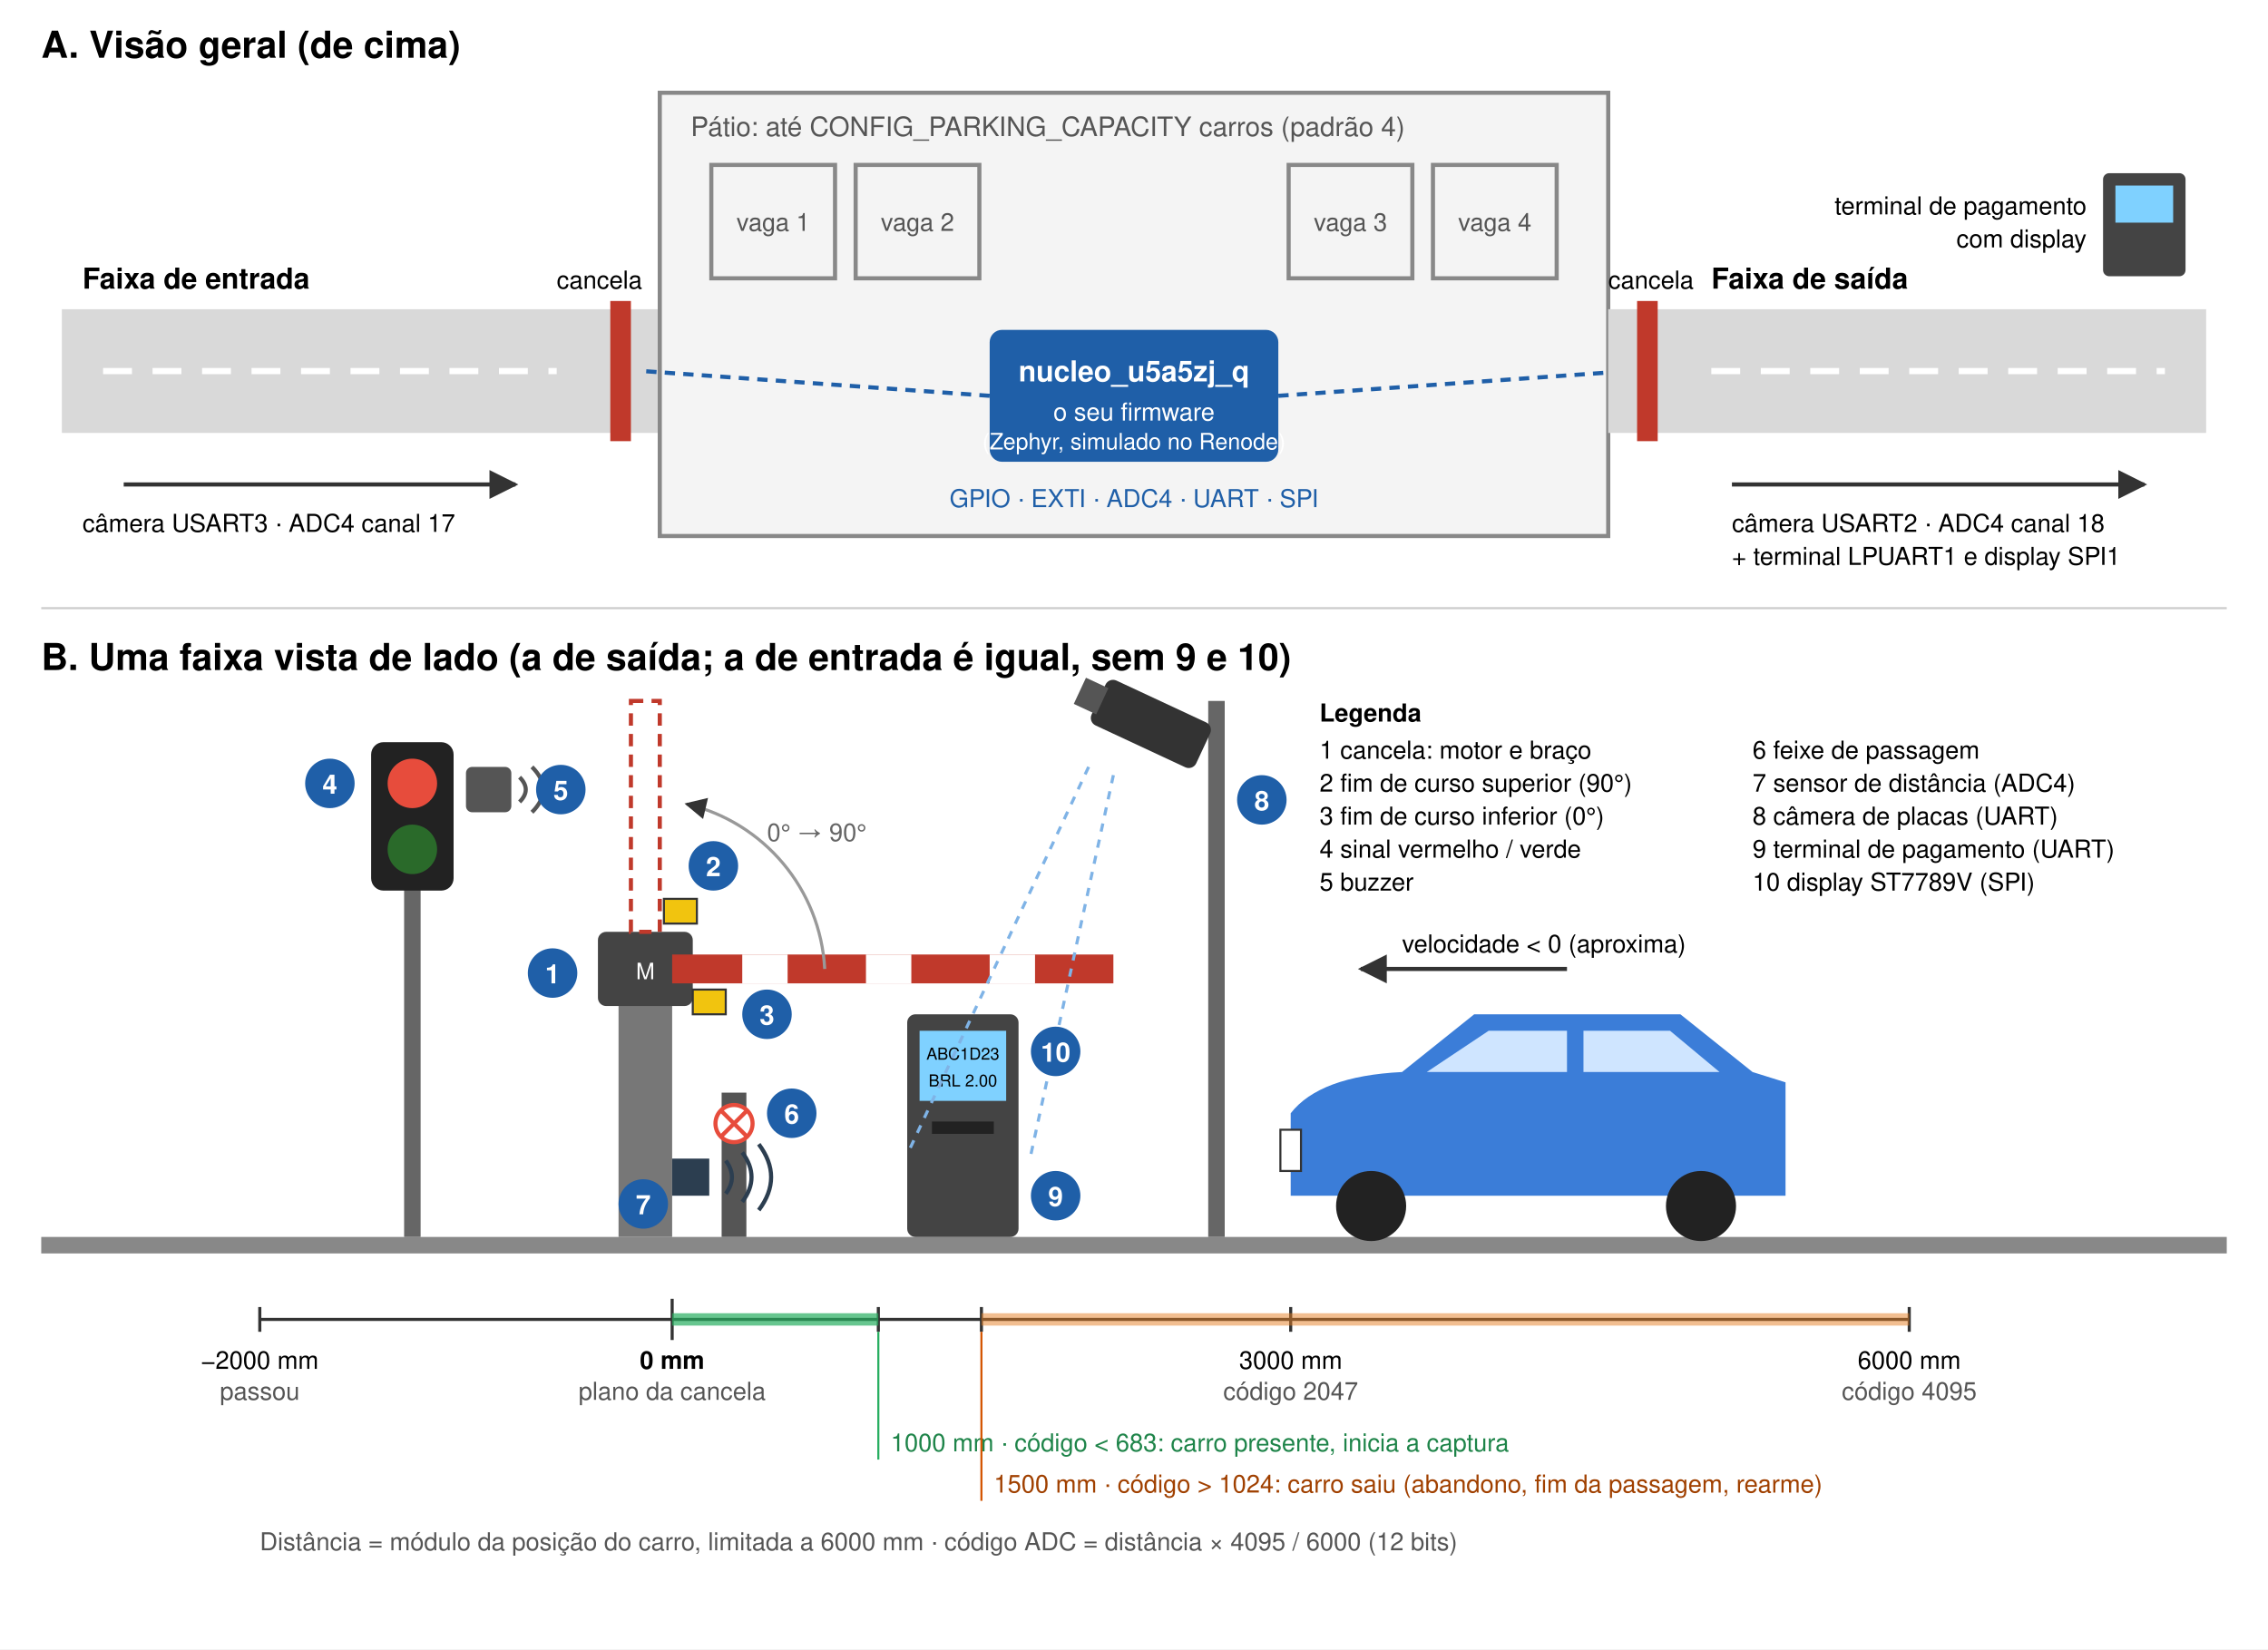
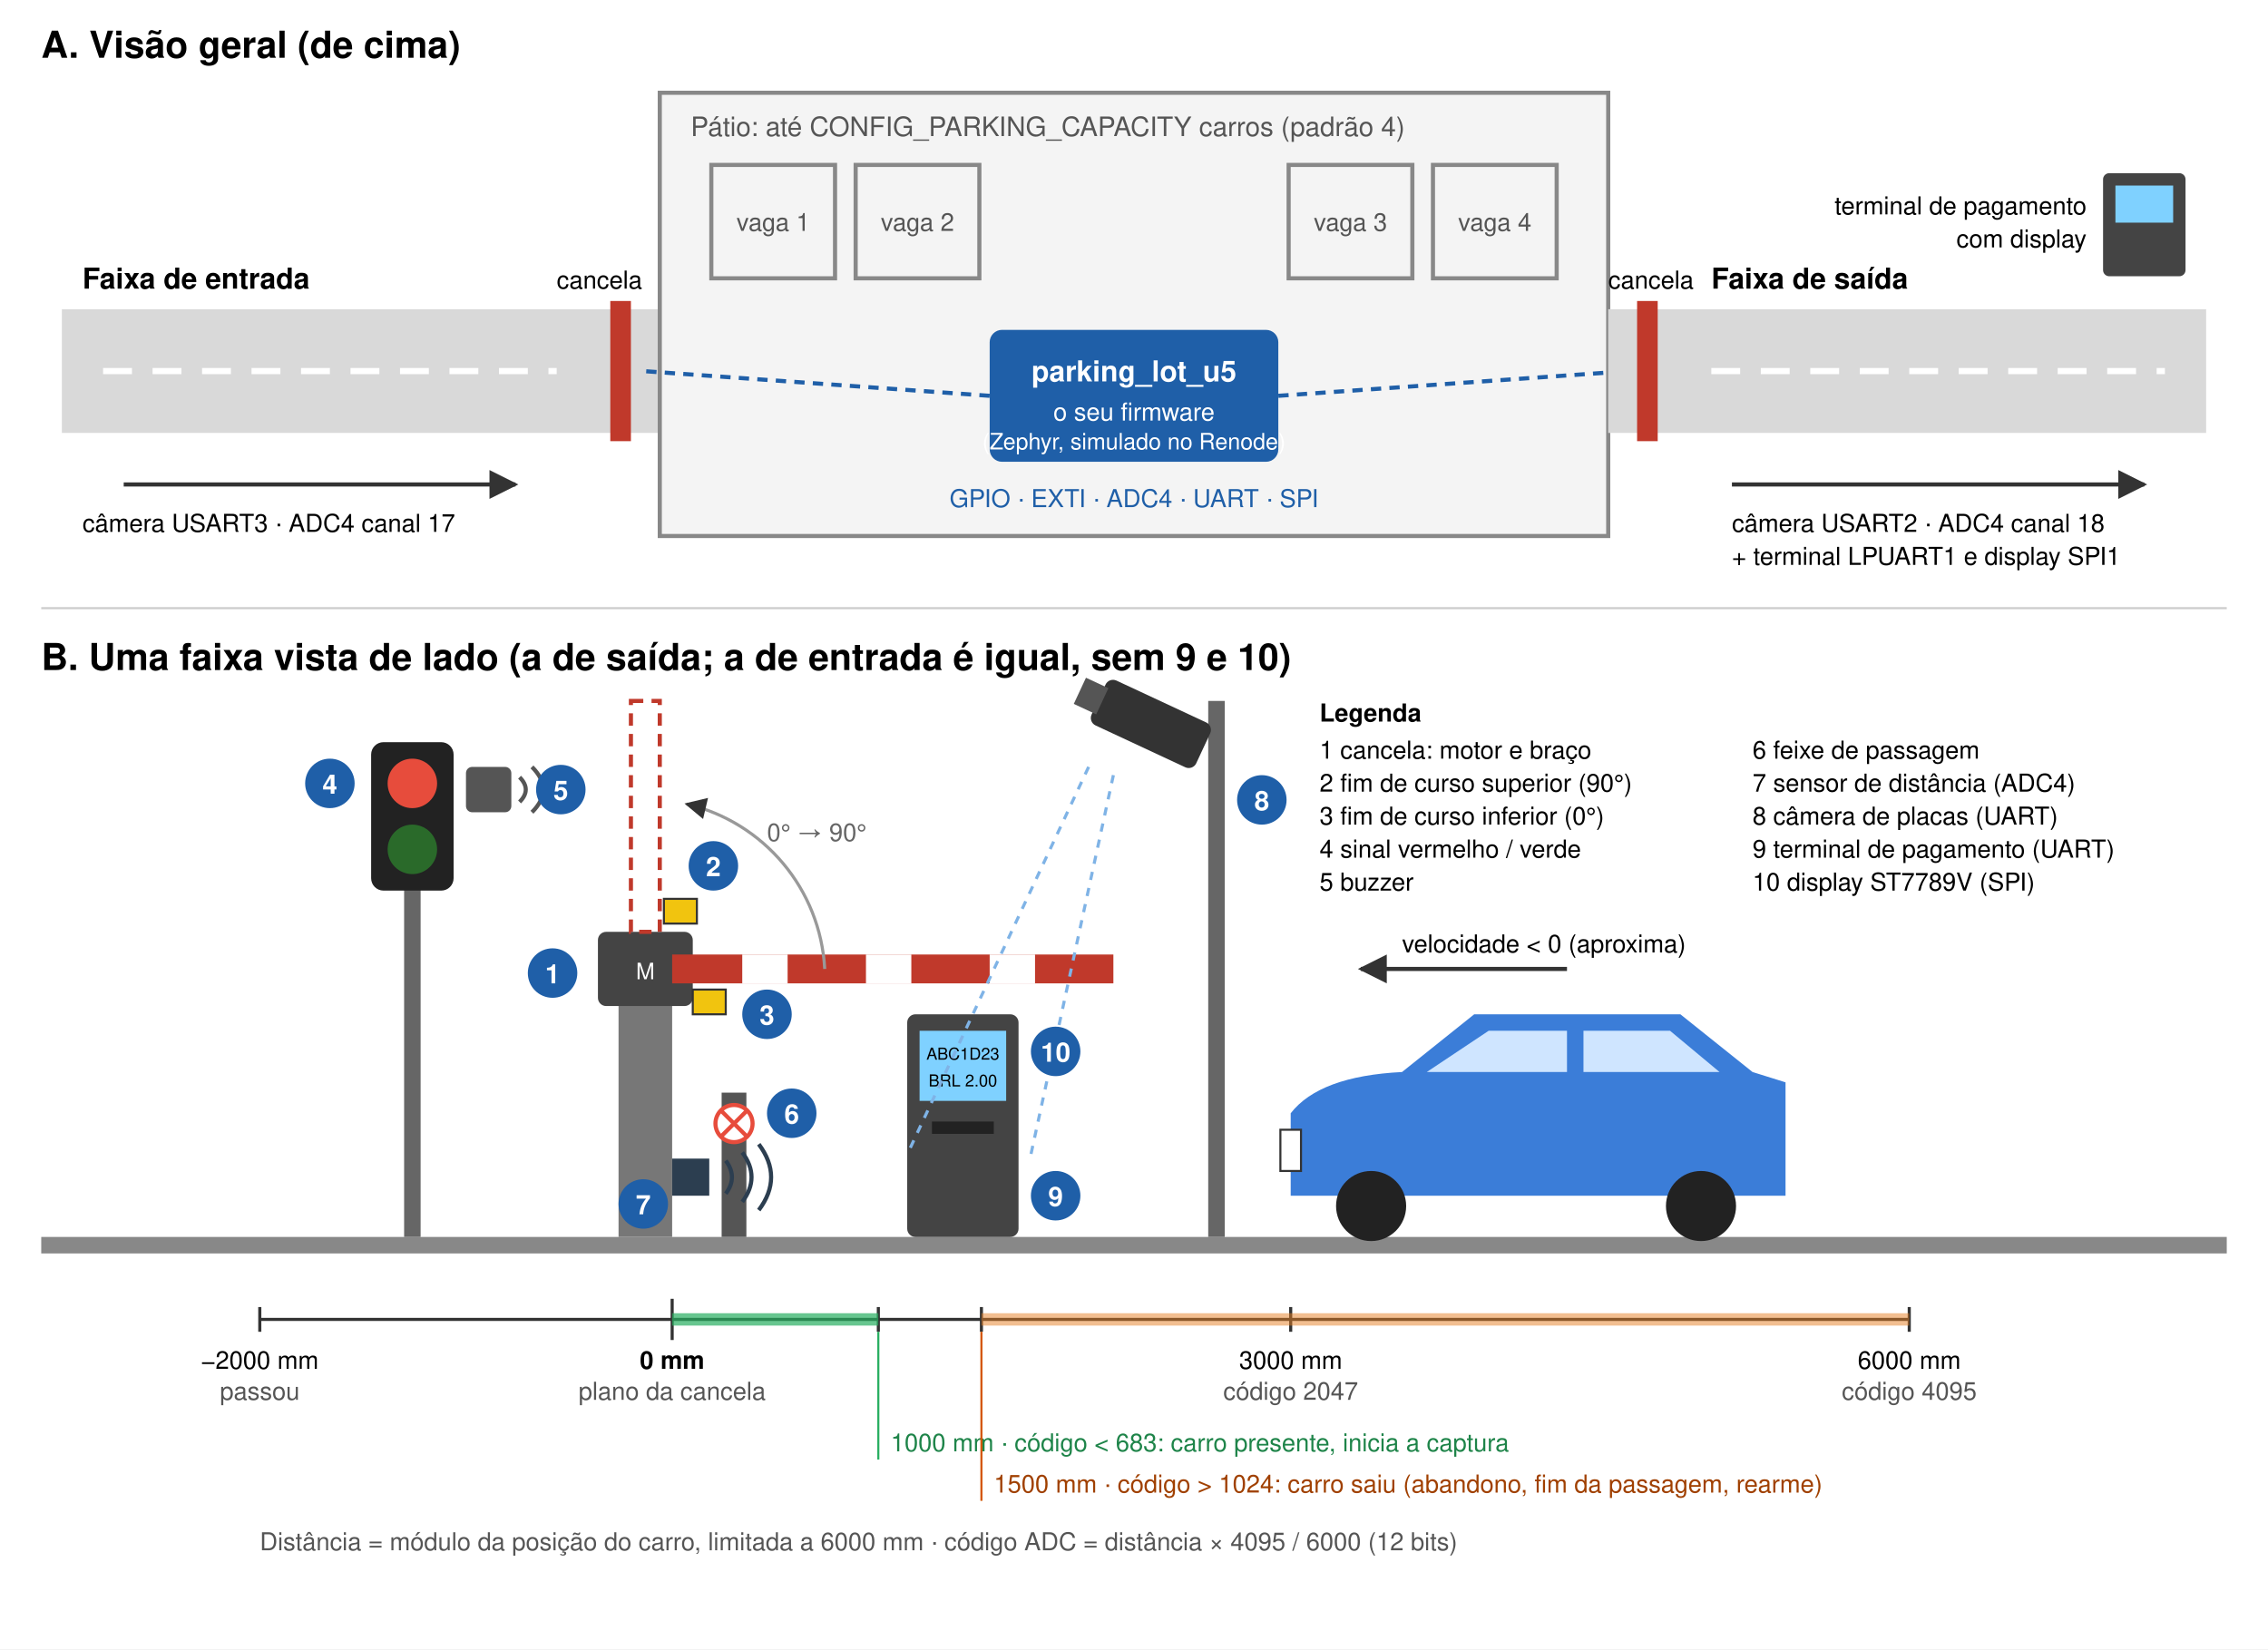
<svg xmlns="http://www.w3.org/2000/svg" viewBox="0 0 1100 800" width="1100" height="800" font-family="Helvetica, Arial, sans-serif" font-size="14">
  <defs>
    <marker id="seta" viewBox="0 0 10 10" refX="9" refY="5" markerWidth="7" markerHeight="7" orient="auto-start-reverse">
      <path d="M0,0 L10,5 L0,10 z" fill="#333" />
    </marker>
    <g id="num">
      <circle r="12" fill="#1f5fa8" />
    </g>
  </defs>
  <rect width="1100" height="800" fill="#ffffff" />
  <text x="20" y="28" font-size="18" font-weight="bold">A. Visão geral (de cima)</text>
  <rect x="30" y="150" width="290" height="60" fill="#d9d9d9" />
  <line x1="50" y1="180" x2="270" y2="180" stroke="#fff" stroke-width="3" stroke-dasharray="14 10" />
  <line x1="60" y1="235" x2="250" y2="235" stroke="#333" stroke-width="2" marker-end="url(#seta)" />
  <text x="40" y="140" font-weight="bold">Faixa de entrada</text>
  <text x="40" y="258" font-size="12">câmera USART3 · ADC4 canal 17</text>
  <rect x="296" y="146" width="10" height="68" fill="#c0392b" />
  <text x="270" y="140" font-size="12">cancela</text>
  <rect x="320" y="45" width="460" height="215" fill="#f4f4f4" stroke="#888" stroke-width="2" />
  <text x="335" y="66" font-size="13" fill="#555">Pátio: até CONFIG_PARKING_CAPACITY carros (padrão 4)</text>
  <g fill="none" stroke="#888" stroke-width="2">
    <rect x="345" y="80" width="60" height="55" />
    <rect x="415" y="80" width="60" height="55" />
    <rect x="625" y="80" width="60" height="55" />
    <rect x="695" y="80" width="60" height="55" />
  </g>
  <g font-size="12" fill="#555" text-anchor="middle">
    <text x="375" y="112">vaga 1</text>
    <text x="445" y="112">vaga 2</text>
    <text x="655" y="112">vaga 3</text>
    <text x="725" y="112">vaga 4</text>
  </g>
  <rect x="480" y="160" width="140" height="64" rx="6" fill="#1f5fa8" />
-   <text x="550" y="185" fill="#fff" text-anchor="middle" font-weight="bold">nucleo_u5a5zj_q</text>
+   <text x="550" y="185" fill="#fff" text-anchor="middle" font-weight="bold">parking_lot_u5</text>
  <text x="550" y="204" fill="#fff" text-anchor="middle" font-size="12">o seu firmware</text>
  <text x="550" y="218" fill="#fff" text-anchor="middle" font-size="11">(Zephyr, simulado no Renode)</text>
  <line x1="480" y1="192" x2="312" y2="180" stroke="#1f5fa8" stroke-width="2" stroke-dasharray="5 4" />
  <line x1="620" y1="192" x2="790" y2="180" stroke="#1f5fa8" stroke-width="2" stroke-dasharray="5 4" />
  <text x="550" y="246" text-anchor="middle" font-size="12" fill="#1f5fa8">GPIO · EXTI · ADC4 · UART · SPI</text>
  <rect x="780" y="150" width="290" height="60" fill="#d9d9d9" />
  <line x1="830" y1="180" x2="1050" y2="180" stroke="#fff" stroke-width="3" stroke-dasharray="14 10" />
  <line x1="840" y1="235" x2="1040" y2="235" stroke="#333" stroke-width="2" marker-end="url(#seta)" />
  <rect x="794" y="146" width="10" height="68" fill="#c0392b" />
  <text x="780" y="140" font-size="12">cancela</text>
  <text x="830" y="140" font-weight="bold">Faixa de saída</text>
  <text x="840" y="258" font-size="12">câmera USART2 · ADC4 canal 18</text>
  <text x="840" y="274" font-size="12">+ terminal LPUART1 e display SPI1</text>
  <rect x="1020" y="84" width="40" height="50" rx="3" fill="#444" />
  <rect x="1026" y="90" width="28" height="18" fill="#7fd1ff" />
  <text x="1012" y="104" font-size="12" text-anchor="end">terminal de pagamento</text>
  <text x="1012" y="120" font-size="12" text-anchor="end">com display</text>
  <line x1="20" y1="295" x2="1080" y2="295" stroke="#ccc" stroke-width="1" />
  <text x="20" y="325" font-size="18" font-weight="bold">B. Uma faixa vista de lado (a de saída; a de entrada é igual, sem 9 e 10)</text>
  <rect x="20" y="600" width="1060" height="8" fill="#888" />
  <rect x="196" y="420" width="8" height="180" fill="#666" />
  <rect x="180" y="360" width="40" height="72" rx="6" fill="#222" />
  <circle cx="200" cy="380" r="12" fill="#e74c3c" />
  <circle cx="200" cy="412" r="12" fill="#2a6a2a" />
  <rect x="226" y="372" width="22" height="22" rx="3" fill="#555" />
  <path d="M252,377 q6,6 0,12 M258,372 q11,11 0,22" fill="none" stroke="#555" stroke-width="2" />
  <rect x="300" y="470" width="26" height="130" fill="#777" />
  <rect x="290" y="452" width="46" height="36" rx="4" fill="#444" />
  <text x="313" y="475" fill="#fff" text-anchor="middle" font-size="11">M</text>
  <rect x="326" y="463" width="214" height="14" fill="#c0392b" />
  <g fill="#fff">
    <rect x="360" y="463" width="22" height="14" />
    <rect x="420" y="463" width="22" height="14" />
    <rect x="480" y="463" width="22" height="14" />
  </g>
  <rect x="306" y="340" width="14" height="112" fill="none" stroke="#c0392b" stroke-width="2" stroke-dasharray="6 4" />
  <path d="M400,470 A87,87 0 0 0 333,390" fill="none" stroke="#999" stroke-width="1.5" marker-end="url(#seta)" />
  <text x="372" y="408" font-size="12" fill="#666">0° → 90°</text>
  <rect x="322" y="436" width="16" height="12" fill="#f1c40f" stroke="#333" />
  <rect x="336" y="480" width="16" height="12" fill="#f1c40f" stroke="#333" />
  <rect x="350" y="530" width="12" height="70" fill="#555" />
  <circle cx="356" cy="545" r="9" fill="#fff" stroke="#e74c3c" stroke-width="2" />
  <path d="M350,539 l12,12 M362,539 l-12,12" stroke="#e74c3c" stroke-width="2" />
  <rect x="326" y="562" width="18" height="18" fill="#2c3e50" />
  <path d="M352,563 q6,8 0,16 M360,559 q9,12 0,24 M368,555 q12,16 0,32" fill="none" stroke="#2c3e50" stroke-width="2" />
  <rect x="440" y="492" width="54" height="108" rx="4" fill="#444" />
  <rect x="446" y="500" width="42" height="34" fill="#7fd1ff" />
  <text x="467" y="514" font-size="8" text-anchor="middle">ABC1D23</text>
  <text x="467" y="527" font-size="8" text-anchor="middle">BRL 2.00</text>
  <rect x="452" y="544" width="30" height="6" fill="#222" />
  <rect x="586" y="340" width="8" height="260" fill="#666" />
  <g transform="rotate(25 560 352)">
    <rect x="530" y="340" width="56" height="24" rx="4" fill="#333" />
    <rect x="520" y="345" width="12" height="14" fill="#555" />
  </g>
  <path d="M528,372 L440,560 M540,376 L500,560" stroke="#7fb3e6" stroke-width="1.5" stroke-dasharray="4 4" fill="none" />
  <path d="M626,580 L626,540 Q640,522 680,520 L715,492 L815,492 L850,520 L866,525 L866,580 Z" fill="#3b7dd8" />
  <path d="M722,500 L760,500 L760,520 L692,520 Z M768,500 L810,500 L834,520 L768,520 Z" fill="#cfe5ff" />
  <circle cx="665" cy="585" r="17" fill="#222" />
  <circle cx="825" cy="585" r="17" fill="#222" />
  <rect x="621" y="548" width="10" height="20" fill="#fff" stroke="#333" />
  <line x1="760" y1="470" x2="660" y2="470" stroke="#333" stroke-width="2" marker-end="url(#seta)" />
  <text x="680" y="462" font-size="12">velocidade &lt; 0 (aproxima)</text>
  <line x1="126" y1="640" x2="926" y2="640" stroke="#333" stroke-width="1.5" />
  <g stroke="#333" stroke-width="1.5">
    <line x1="126" y1="634" x2="126" y2="646" />
    <line x1="326" y1="630" x2="326" y2="650" />
    <line x1="426" y1="634" x2="426" y2="646" />
    <line x1="476" y1="634" x2="476" y2="646" />
    <line x1="626" y1="634" x2="626" y2="646" />
    <line x1="926" y1="634" x2="926" y2="646" />
  </g>
  <rect x="326" y="637" width="100" height="6" fill="#27ae60" opacity="0.7" />
  <rect x="476" y="637" width="450" height="6" fill="#e67e22" opacity="0.5" />
  <g font-size="12" text-anchor="middle">
    <text x="126" y="664">−2000 mm</text>
    <text x="126" y="679" fill="#555">passou</text>
    <text x="326" y="664" font-weight="bold">0 mm</text>
    <text x="326" y="679" fill="#555">plano da cancela</text>
    <text x="626" y="664">3000 mm</text>
    <text x="626" y="679" fill="#555">código 2047</text>
    <text x="926" y="664">6000 mm</text>
    <text x="926" y="679" fill="#555">código 4095</text>
  </g>
  <line x1="426" y1="646" x2="426" y2="708" stroke="#27ae60" stroke-width="1" />
  <text x="432" y="704" font-size="12" fill="#1e8449">1000 mm · código &lt; 683: carro presente, inicia a captura</text>
  <line x1="476" y1="646" x2="476" y2="728" stroke="#d35400" stroke-width="1" />
  <text x="482" y="724" font-size="12" fill="#a04000">1500 mm · código &gt; 1024: carro saiu (abandono, fim da passagem, rearme)</text>
  <text x="126" y="752" font-size="12" fill="#555">Distância = módulo da posição do carro, limitada a 6000 mm · código ADC = distância × 4095 / 6000 (12 bits)</text>
  <g font-size="13" font-weight="bold" fill="#fff" text-anchor="middle">
    <use href="#num" x="268" y="472" />
    <text x="268" y="477">1</text>
    <use href="#num" x="346" y="420" />
    <text x="346" y="425">2</text>
    <use href="#num" x="372" y="492" />
    <text x="372" y="497">3</text>
    <use href="#num" x="160" y="380" />
    <text x="160" y="385">4</text>
    <use href="#num" x="272" y="383" />
    <text x="272" y="388">5</text>
    <use href="#num" x="384" y="540" />
    <text x="384" y="545">6</text>
    <use href="#num" x="312" y="584" />
    <text x="312" y="589">7</text>
    <use href="#num" x="612" y="388" />
    <text x="612" y="393">8</text>
    <use href="#num" x="512" y="580" />
    <text x="512" y="585">9</text>
    <use href="#num" x="512" y="510" />
    <text x="512" y="515">10</text>
  </g>
  <g font-size="12">
    <text x="640" y="350" font-weight="bold">Legenda</text>
    <text x="640" y="368">1 cancela: motor e braço</text>
    <text x="640" y="384">2 fim de curso superior (90°)</text>
    <text x="640" y="400">3 fim de curso inferior (0°)</text>
    <text x="640" y="416">4 sinal vermelho / verde</text>
    <text x="640" y="432">5 buzzer</text>
    <text x="850" y="368">6 feixe de passagem</text>
    <text x="850" y="384">7 sensor de distância (ADC4)</text>
    <text x="850" y="400">8 câmera de placas (UART)</text>
    <text x="850" y="416">9 terminal de pagamento (UART)</text>
    <text x="850" y="432">10 display ST7789V (SPI)</text>
  </g>
</svg>
